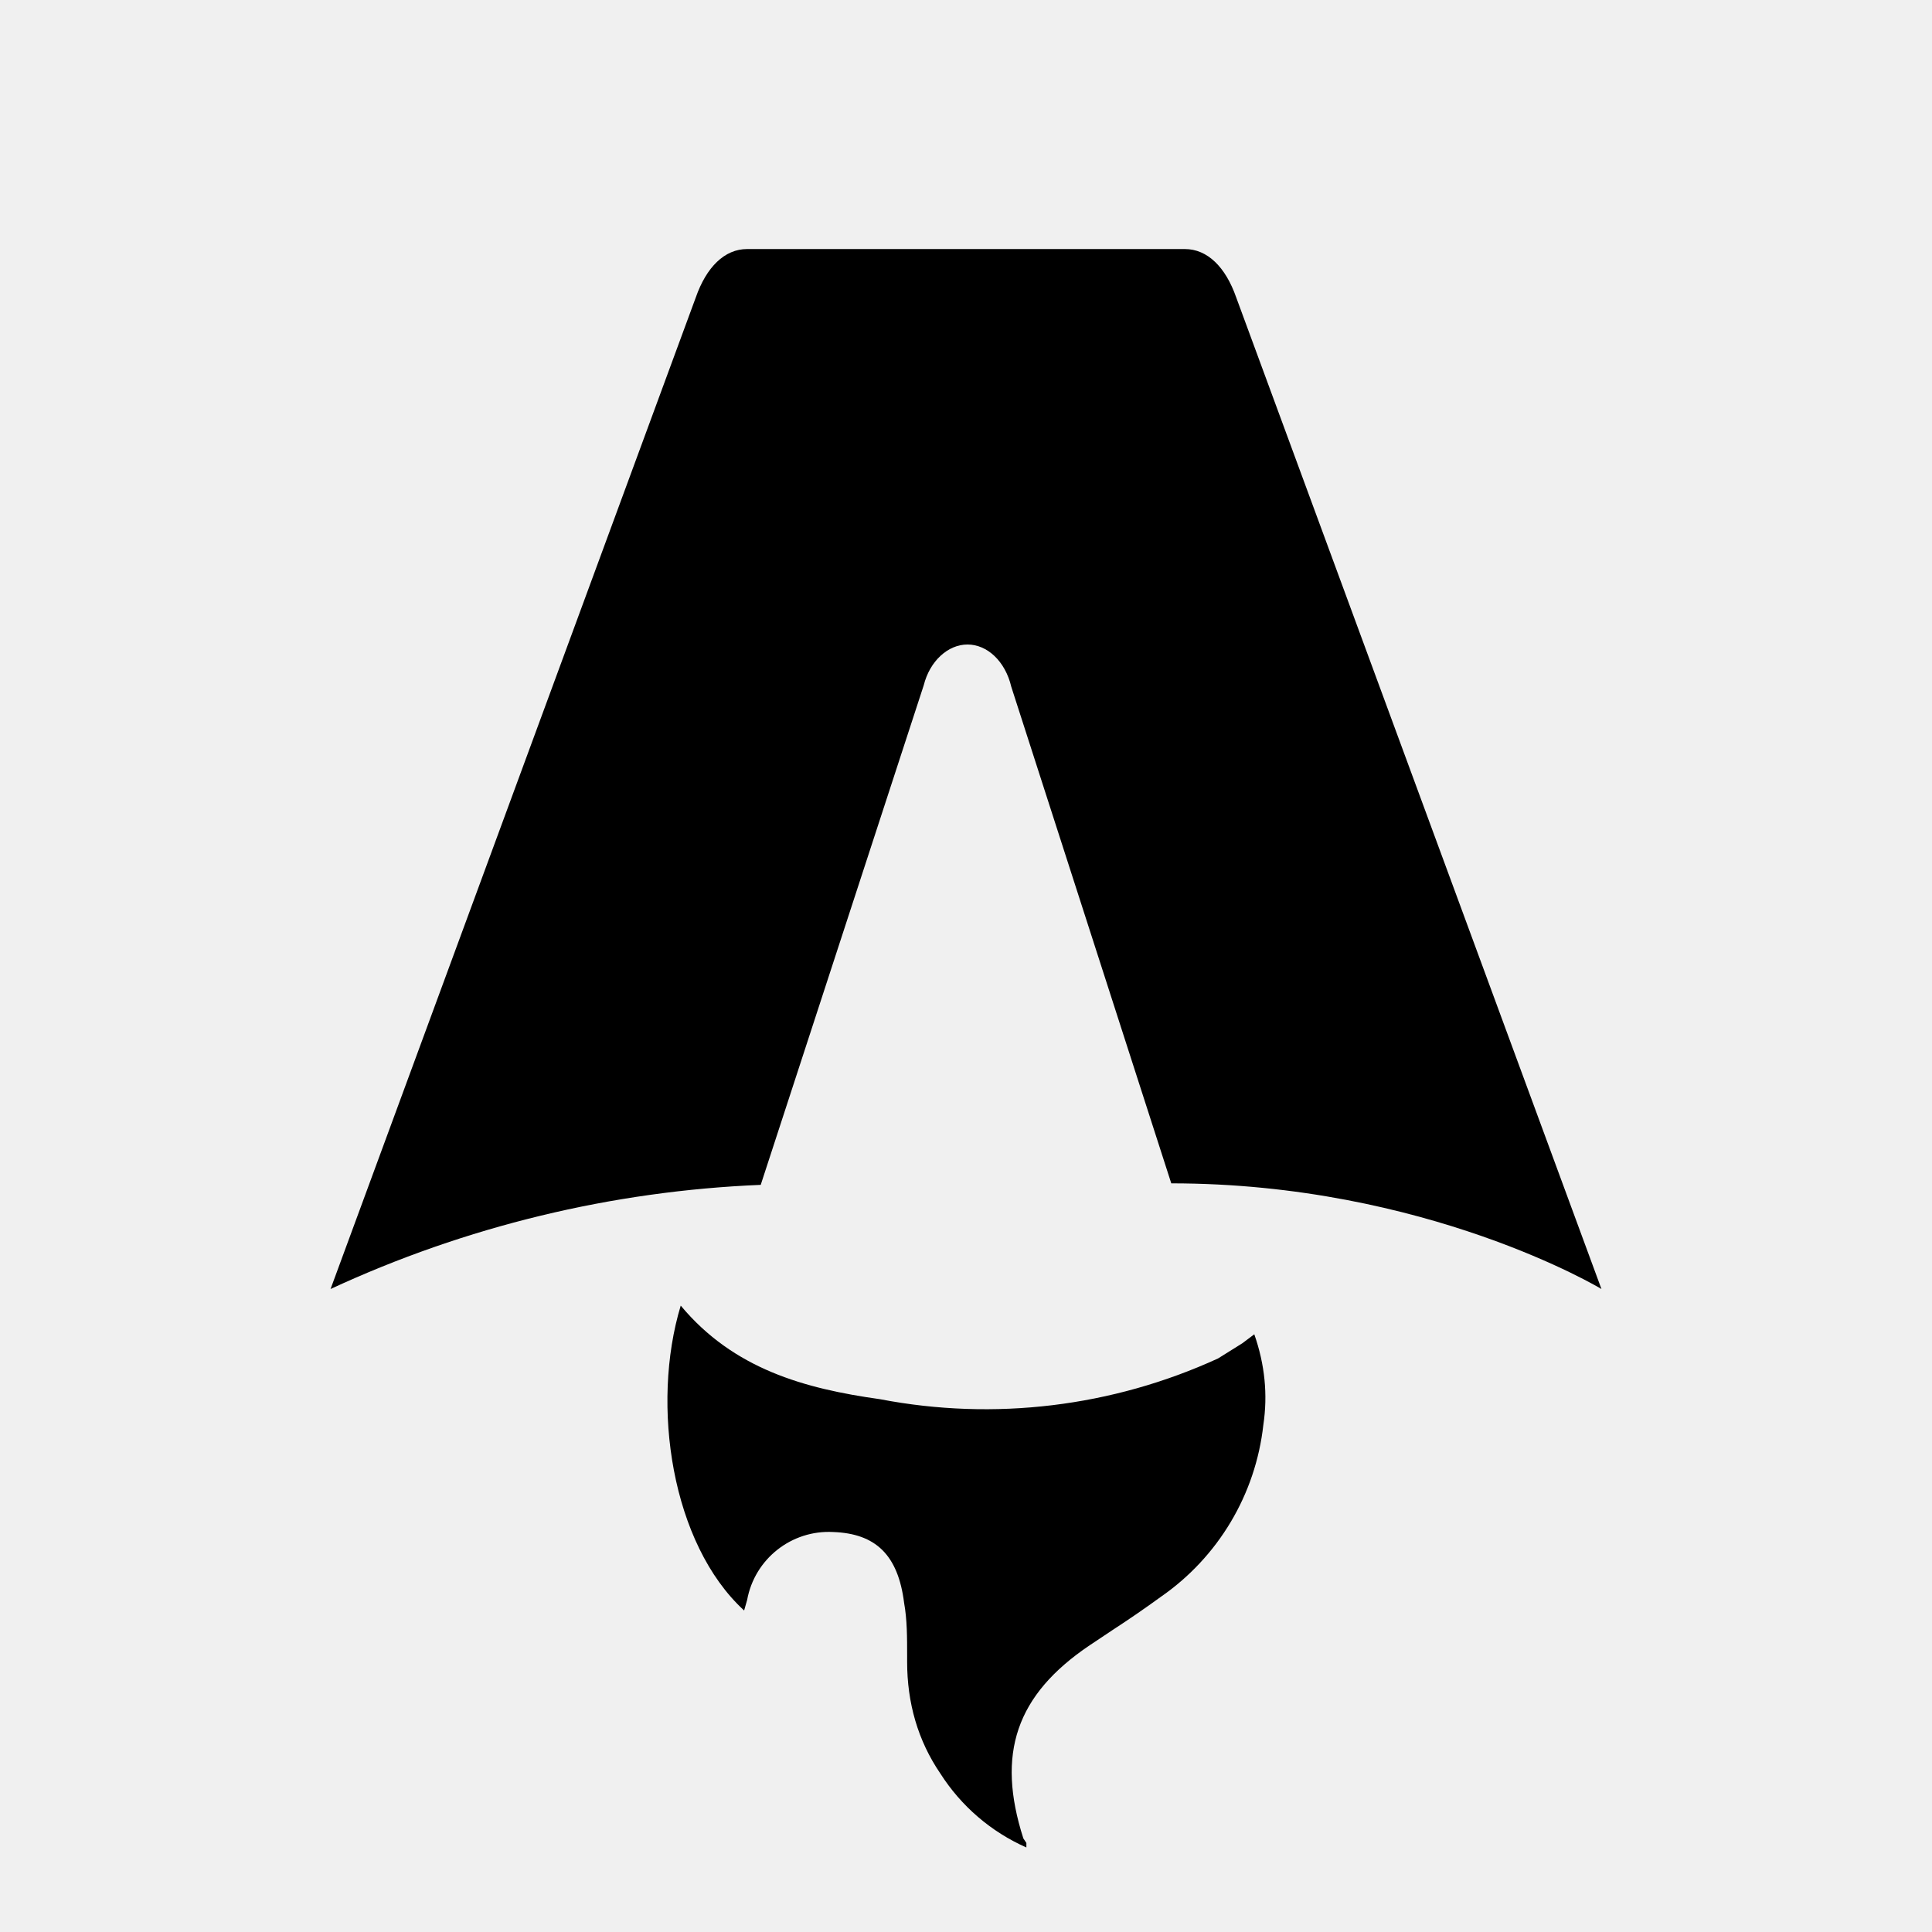
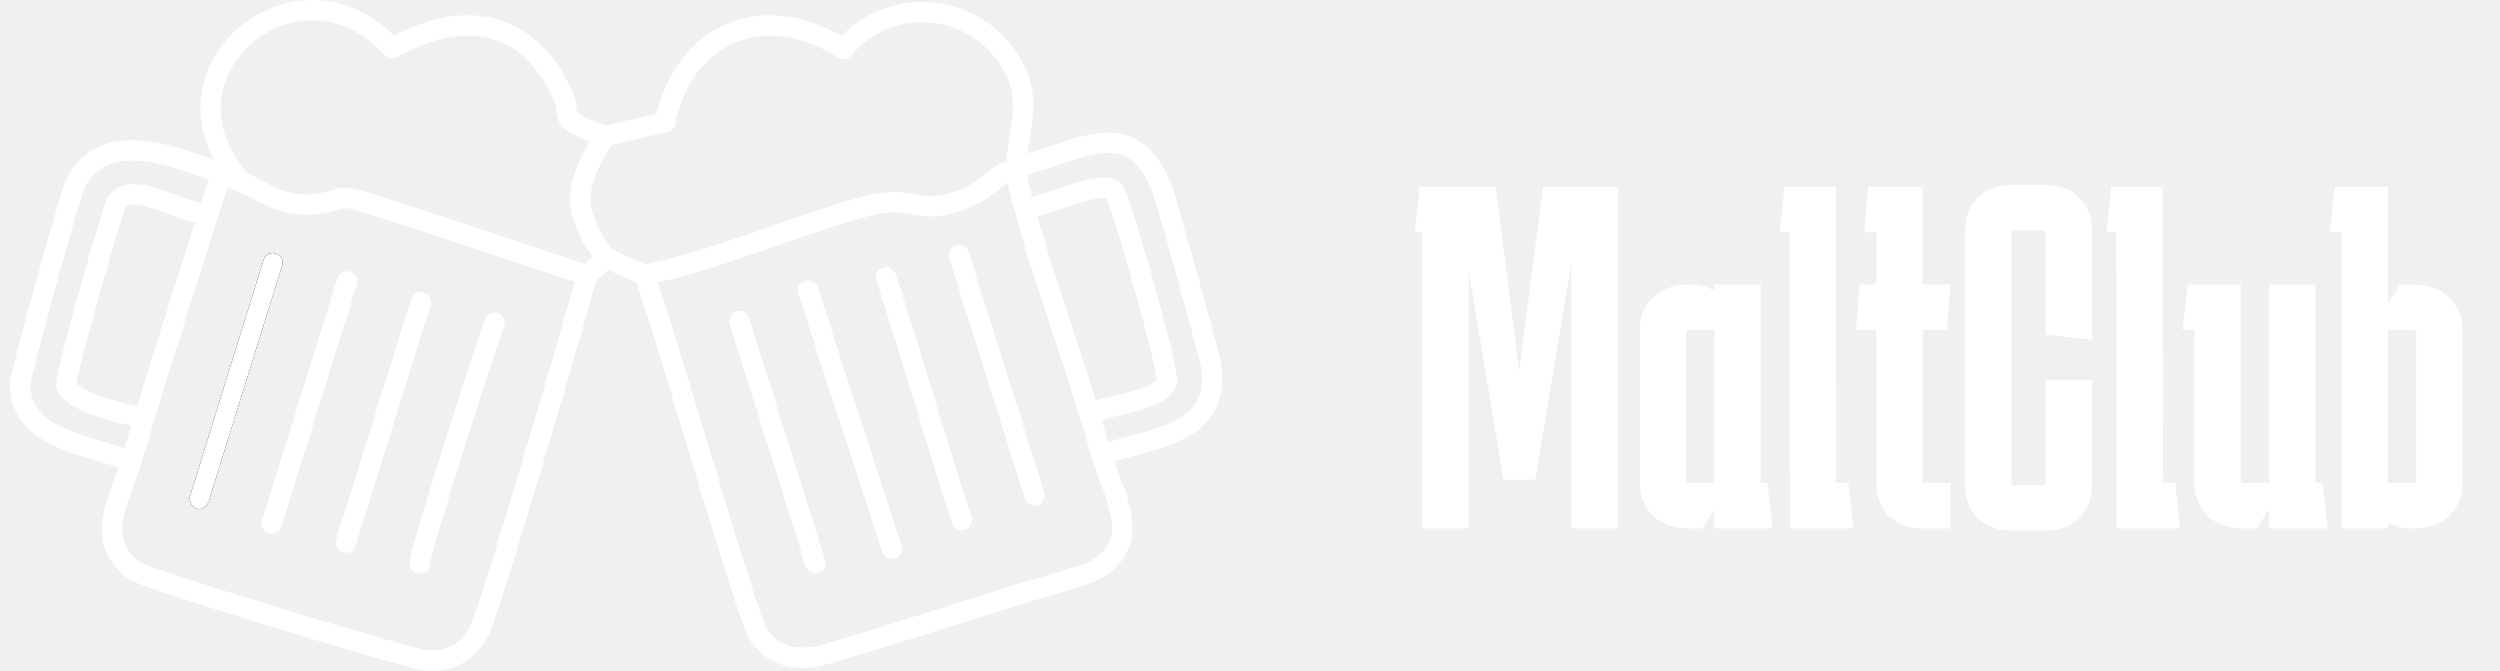
- <svg xmlns="http://www.w3.org/2000/svg" fill="none" viewBox="0 0 128 128">
-   <path d="M50.4 78.5a75.1 75.1 0 0 0-28.5 6.9l24.2-65.7c.7-2 1.9-3.2 3.4-3.2h29c1.5 0 2.7 1.2 3.4 3.2l24.2 65.7s-11.6-7-28.5-7L67 45.5c-.4-1.7-1.6-2.8-2.9-2.8-1.3 0-2.5 1.1-2.9 2.7L50.4 78.5Zm-1.1 28.2Zm-4.2-20.2c-2 6.6-.6 15.8 4.2 20.2a17.5 17.5 0 0 1 .2-.7 5.5 5.5 0 0 1 5.7-4.5c2.8.1 4.3 1.5 4.7 4.7.2 1.1.2 2.3.2 3.5v.4c0 2.7.7 5.2 2.2 7.4a13 13 0 0 0 5.7 4.9v-.3l-.2-.3c-1.8-5.6-.5-9.5 4.4-12.8l1.5-1a73 73 0 0 0 3.2-2.2 16 16 0 0 0 6.8-11.4c.3-2 .1-4-.6-6l-.8.6-1.6 1a37 37 0 0 1-22.4 2.7c-5-.7-9.7-2-13.2-6.2Z" />
-   <style>
-         path { fill: #000; }
-         @media (prefers-color-scheme: dark) {
-             path { fill: #FFF; }
-         }
-     </style>
+ <svg xmlns="http://www.w3.org/2000/svg" width="246" height="66" viewBox="0 0 246 66" fill="none">
+   <path d="M94.353 25.092L101.801 48.744" stroke="white" stroke-width="2" stroke-linecap="round" stroke-linejoin="round" />
+   <path d="M87.181 27.294C89.79 35.219 92.062 43.251 94.641 51.186" stroke="white" stroke-width="2" stroke-linecap="round" stroke-linejoin="round" />
+   <path d="M79.505 28.601L87.762 53.992" stroke="white" stroke-width="2" stroke-linecap="round" stroke-linejoin="round" />
+   <path d="M72.753 31.587L80.239 55.416" stroke="white" stroke-width="2" stroke-linecap="round" stroke-linejoin="round" />
+   <path d="M48.656 31.768C48.182 32.917 41.291 54.209 41.291 55.447" stroke="white" stroke-width="2" stroke-linecap="round" stroke-linejoin="round" />
+   <path d="M41.409 29.726L34.032 53.401" stroke="white" stroke-width="2" stroke-linecap="round" stroke-linejoin="round" />
+   <path d="M34.156 27.691L26.727 51.535" stroke="white" stroke-width="2" stroke-linecap="round" stroke-linejoin="round" />
+   <mask id="path-8-inside-1_110_11" fill="white">
+     <path d="M27.773 26.093L20.851 48.328C20.753 48.663 20.65 49.017 20.552 49.352C19.991 50.49 18.837 50.291 18.64 49.013C18.64 49.013 18.781 48.56 19.02 47.791L25.941 25.556C26.332 24.399 28.107 24.904 27.769 26.093H27.773Z" />
+   </mask>
+   <path d="M27.773 26.093L20.851 48.328C20.753 48.663 20.65 49.017 20.552 49.352C19.991 50.49 18.837 50.291 18.64 49.013C18.64 49.013 18.781 48.56 19.02 47.791L25.941 25.556C26.332 24.399 28.107 24.904 27.769 26.093H27.773Z" fill="black" />
+   <path d="M27.773 26.093L29.683 26.688L30.49 24.093H27.773V26.093ZM20.851 48.328L18.942 47.734L18.937 47.749L18.933 47.764L20.851 48.328ZM20.552 49.352L22.346 50.237L22.422 50.082L22.471 49.916L20.552 49.352ZM18.64 49.013L16.73 48.421L16.593 48.862L16.664 49.318L18.64 49.013ZM19.02 47.791L17.11 47.196L17.11 47.197L19.02 47.791ZM25.941 25.556L24.046 24.916L24.039 24.938L24.032 24.961L25.941 25.556ZM27.769 26.093L25.845 25.547L25.123 28.093H27.769V26.093ZM25.863 25.499L18.942 47.734L22.761 48.923L29.683 26.688L25.863 25.499ZM18.933 47.764C18.883 47.934 18.832 48.108 18.782 48.28C18.731 48.452 18.682 48.622 18.633 48.787L22.471 49.916C22.52 49.746 22.571 49.572 22.622 49.4C22.672 49.228 22.721 49.058 22.77 48.893L18.933 47.764ZM18.758 48.467C18.715 48.554 19.011 47.979 19.805 48.118C20.566 48.252 20.638 48.846 20.617 48.708L16.664 49.318C16.84 50.458 17.587 51.79 19.114 52.058C20.675 52.332 21.827 51.288 22.346 50.237L18.758 48.467ZM18.64 49.013C20.551 49.605 20.551 49.605 20.551 49.605C20.551 49.605 20.551 49.605 20.551 49.605C20.551 49.605 20.551 49.605 20.551 49.605C20.551 49.605 20.551 49.605 20.551 49.605C20.551 49.604 20.551 49.604 20.551 49.604C20.551 49.603 20.552 49.602 20.552 49.6C20.553 49.596 20.555 49.591 20.557 49.584C20.561 49.57 20.568 49.55 20.576 49.522C20.593 49.468 20.618 49.387 20.651 49.283C20.715 49.074 20.81 48.768 20.93 48.383L17.11 47.197C16.99 47.583 16.895 47.888 16.83 48.098C16.798 48.203 16.773 48.284 16.756 48.338C16.747 48.365 16.741 48.386 16.736 48.4C16.734 48.407 16.733 48.412 16.732 48.416C16.731 48.418 16.731 48.419 16.73 48.42C16.73 48.42 16.73 48.421 16.73 48.421C16.73 48.421 16.73 48.421 16.73 48.421C16.73 48.421 16.73 48.421 16.73 48.421C16.73 48.421 16.73 48.421 16.73 48.421C16.73 48.421 16.73 48.421 18.64 49.013ZM20.929 48.385L27.851 26.15L24.032 24.961L17.11 47.196L20.929 48.385ZM27.836 26.196C27.759 26.424 27.559 26.674 27.256 26.81C26.994 26.928 26.75 26.918 26.573 26.866C26.396 26.815 26.165 26.688 25.994 26.419C25.796 26.109 25.782 25.77 25.845 25.547L29.693 26.64C29.925 25.823 29.816 24.974 29.368 24.271C28.947 23.61 28.311 23.205 27.684 23.024C26.428 22.66 24.654 23.118 24.046 24.916L27.836 26.196ZM27.769 28.093H27.773V24.093H27.769V28.093Z" fill="white" mask="url(#path-8-inside-1_110_11)" />
+   <path d="M19.695 20.938C17.458 20.757 12.762 17.609 11.428 20.028C10.98 20.842 6.395 36.931 6.535 37.844C6.781 39.449 11.814 40.653 13.392 40.974" stroke="white" stroke-width="2" stroke-linecap="round" stroke-linejoin="round" />
+   <path d="M21.561 17.823C21.186 18.884 20.848 19.955 20.51 21.023C18.394 27.725 16.213 34.42 14.192 41.148C13.775 42.54 13.331 43.924 12.929 45.32C11.848 49.035 9.106 53.101 13.225 56.143C14.423 57.026 40.395 64.859 41.893 64.977C44.434 65.176 46.08 64.1 47.207 61.972C48.185 60.12 56.298 32.523 57.773 27.081" stroke="white" stroke-width="2" stroke-linecap="round" stroke-linejoin="round" />
+   <path d="M108.037 40.392C109.705 39.803 114.404 39.313 114.825 37.476C115.042 36.526 110.286 19.395 109.55 18.732C108.408 17.701 103.337 20.076 101.733 20.33" stroke="white" stroke-width="2" stroke-linecap="round" stroke-linejoin="round" />
+   <path d="M59.544 13.387L59.733 13.343L65.43 12.025C67.315 3.176 75.245 -0.164 82.99 4.822C87.544 -0.602 96.017 0.189 99.571 6.298C101.793 10.117 100.011 13.192 100.041 16.259C100.041 16.326 100.056 16.392 100.056 16.458C100.106 18.388 100.512 19.161 100.86 20.59C101.994 25.223 105.347 34.624 107.111 40.468C107.52 41.823 107.937 43.175 108.336 44.533C108.355 44.596 108.374 44.655 108.393 44.718C109.591 48.812 112.769 53.474 107.444 56.255C106.618 56.686 101.209 58.148 99.036 58.855C95.9 59.871 81.476 64.43 80.304 64.607C77.862 64.982 75.985 64.415 74.57 62.342C73.519 60.803 65.251 31.947 63.416 27.049" stroke="white" stroke-width="2" stroke-linecap="round" stroke-linejoin="round" />
+   <path d="M98.884 16.99C97.352 17.797 96.548 19.31 93.302 20.069C89.645 20.923 89.642 19.093 85.083 20.33C77.995 22.253 70.891 25.508 63.617 27.006L63.416 27.047" stroke="white" stroke-width="2" stroke-linecap="round" stroke-linejoin="round" />
+   <path d="M59.653 25.405L57.928 26.941L57.768 27.081" stroke="white" stroke-width="2" stroke-linecap="round" stroke-linejoin="round" />
+   <path d="M63.421 27.048L63.243 26.97L59.834 25.483L59.655 25.405" stroke="white" stroke-width="2" stroke-linecap="round" stroke-linejoin="round" />
+   <path d="M59.544 13.389C56.499 18.125 56.093 20.776 59.654 25.405" stroke="white" stroke-width="2" stroke-linecap="round" stroke-linejoin="round" />
+   <path d="M109.19 44.498C114.071 43.003 120.094 42.495 119.18 35.988C119.054 35.104 114.829 19.847 114.401 18.728C111.549 11.297 106.838 14.53 100.956 16.187" stroke="white" stroke-width="2" stroke-linecap="round" stroke-linejoin="round" />
+   <path d="M12.041 45.085C8.226 43.689 2.052 43.071 1.983 37.845C1.968 36.829 6.929 19.098 7.373 18.174C10.111 12.48 17.108 15.367 21.701 17.028C21.773 17.054 21.842 17.087 21.914 17.113C22.262 17.238 22.593 17.419 22.938 17.544C23.423 17.721 23.874 17.997 24.356 18.181C26.112 18.851 28.331 21.178 33.288 19.584C33.75 19.426 34.156 19.485 34.627 19.547C35.821 19.709 54.087 25.925 57.538 27.004C57.614 27.03 57.693 27.052 57.769 27.078" stroke="white" stroke-width="2" stroke-linecap="round" stroke-linejoin="round" />
+   <path d="M24.306 18.175L23.923 17.929C23.703 17.73 23.46 17.553 23.274 17.321C14.752 6.675 29.604 -5.223 38.581 4.753C45.404 0.864 51.939 1.807 55.345 9.271C56.392 11.565 54.416 11.635 59.543 13.392" stroke="white" stroke-width="2" stroke-linecap="round" stroke-linejoin="round" />
+   <path d="M139.934 52V22.864H139.214L139.694 18.4H147.182L149.486 36.496L151.838 18.4H159.182V52H154.622V25.888L151.07 47.2H147.95L144.494 26.464V52H139.934ZM166.199 52C164.727 52 163.543 51.584 162.647 50.752C161.783 49.888 161.351 48.816 161.351 47.536V32.464C161.351 31.152 161.783 30.08 162.647 29.248C163.543 28.416 164.727 28 166.199 28H166.391C167.255 28 168.023 28.208 168.695 28.624V28H173.255V47.536H173.927L174.407 52H168.695V50.128L167.495 52H166.199ZM166.151 32.464C165.991 32.464 165.911 32.544 165.911 32.704V47.296C165.911 47.456 165.991 47.536 166.151 47.536H168.695V32.464H166.151ZM180.641 18.4L180.689 47.536H181.889L182.369 52H176.129L176.081 22.864H175.121L175.601 18.4H180.641ZM191.933 47.536V52H189.149C187.805 52 186.717 51.6 185.885 50.8C185.053 49.968 184.637 48.88 184.637 47.536V32.464H182.621L183.005 28H184.637V22.864H183.437L183.821 18.4H189.197V28H191.933L191.549 32.464H189.197V47.536H191.933ZM205.846 37.408V47.728C205.846 49.072 205.43 50.16 204.598 50.992C203.766 51.792 202.678 52.192 201.334 52.192H197.878C196.534 52.192 195.446 51.792 194.614 50.992C193.782 50.16 193.366 49.072 193.366 47.728V22.672C193.366 21.328 193.782 20.256 194.614 19.456C195.446 18.624 196.534 18.208 197.878 18.208H201.334C202.678 18.208 203.766 18.624 204.598 19.456C205.43 20.256 205.846 21.328 205.846 22.672V33.424L201.286 32.944V22.912C201.286 22.752 201.206 22.672 201.046 22.672H198.166C198.006 22.672 197.926 22.752 197.926 22.912V47.488C197.926 47.648 198.006 47.728 198.166 47.728H201.046C201.206 47.728 201.286 47.648 201.286 47.488V37.408H205.846ZM212.797 18.4L212.845 47.536H214.045L214.525 52H208.285L208.237 22.864H207.277L207.757 18.4H212.797ZM223.273 47.536V28H227.833V47.536H228.553L229.033 52H223.273V50.128L222.073 52H220.777C219.305 52 218.121 51.584 217.225 50.752C216.361 49.888 215.929 48.816 215.929 47.536V32.464H214.777L215.257 28H220.489V47.296C220.489 47.456 220.569 47.536 220.729 47.536H223.273ZM230.413 52V22.864H229.261L229.741 18.4H234.973V29.872L236.173 28H237.469C238.941 28 240.109 28.416 240.973 29.248C241.869 30.08 242.317 31.152 242.317 32.464V47.536C242.317 48.816 241.869 49.888 240.973 50.752C240.109 51.584 238.941 52 237.469 52H237.277C236.413 52 235.645 51.792 234.973 51.376V52H230.413ZM237.517 32.464H234.973V47.536H237.517C237.677 47.536 237.757 47.456 237.757 47.296V32.704C237.757 32.544 237.677 32.464 237.517 32.464Z" fill="white" />
</svg>
